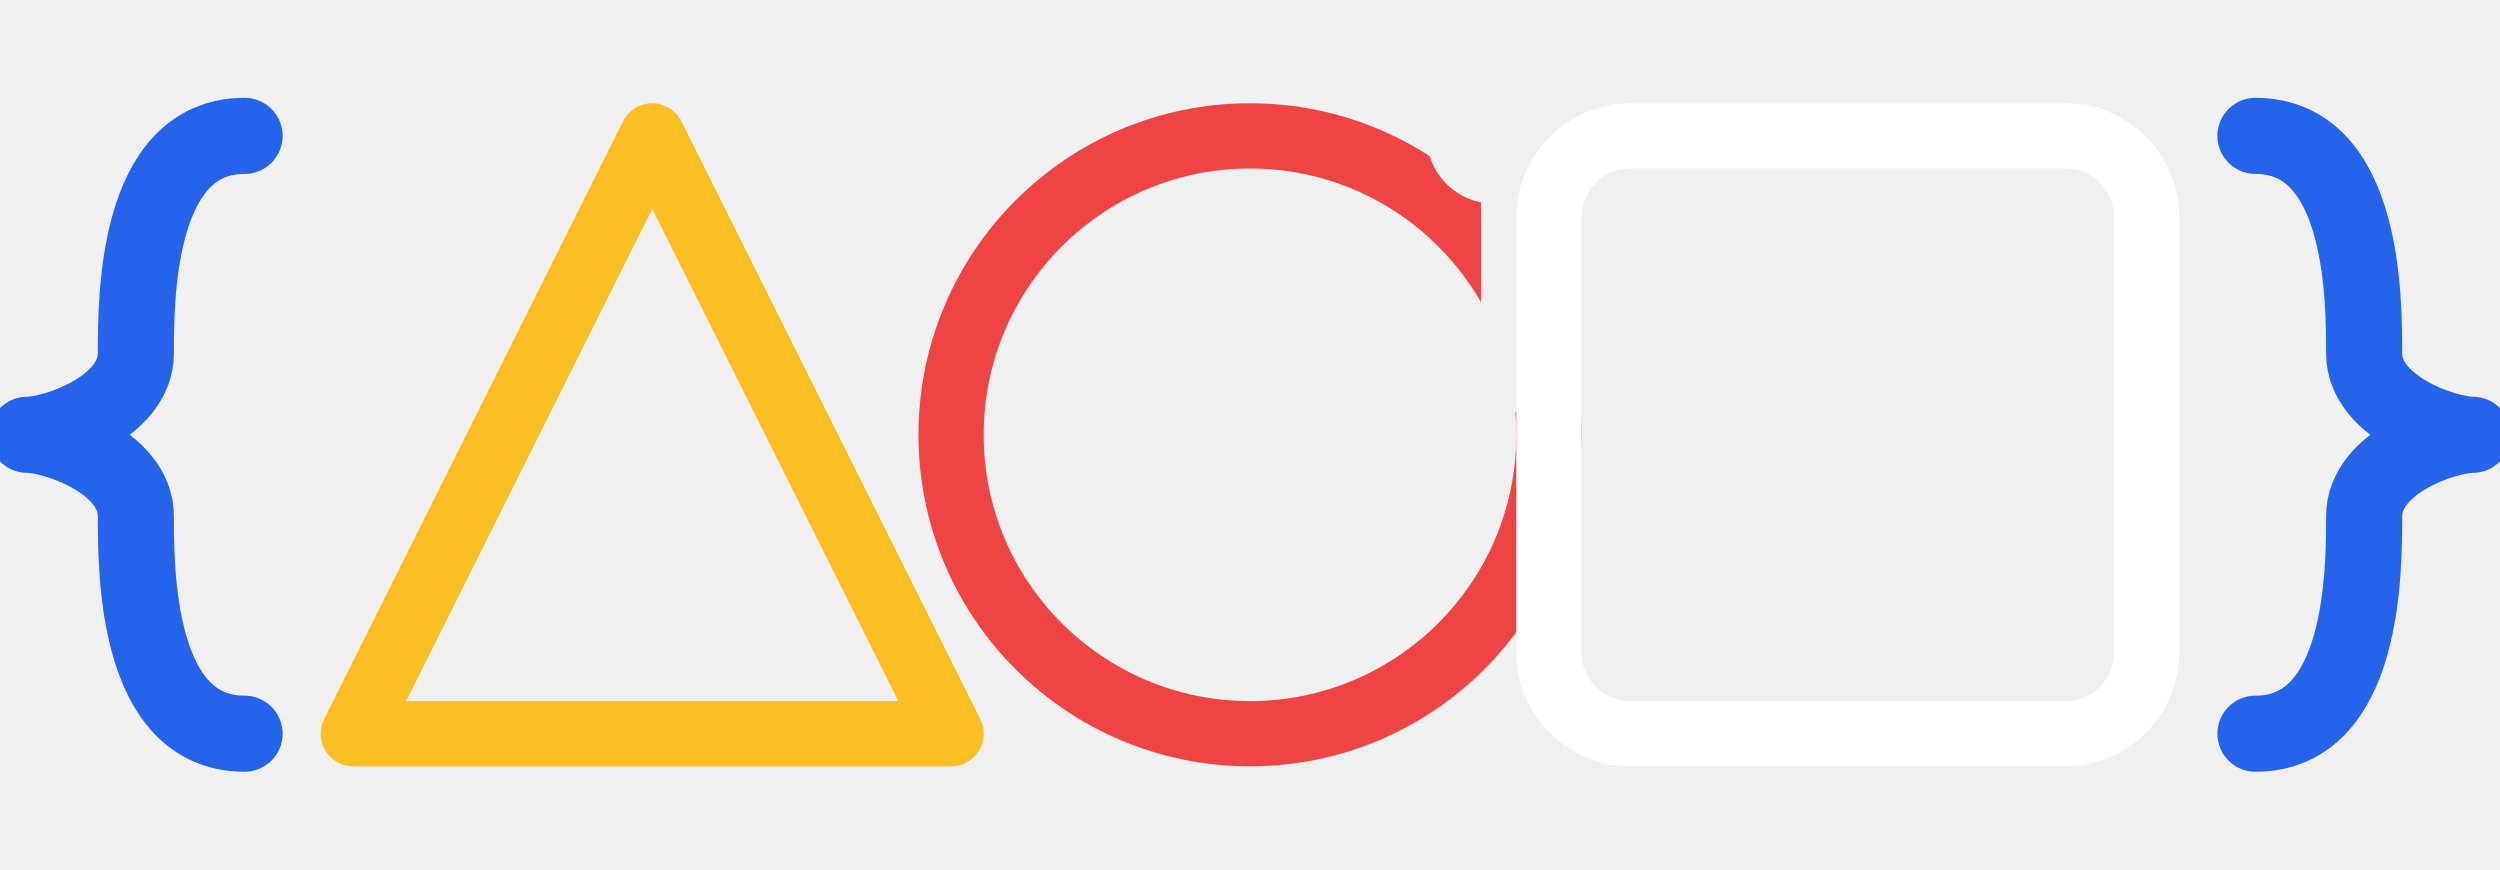
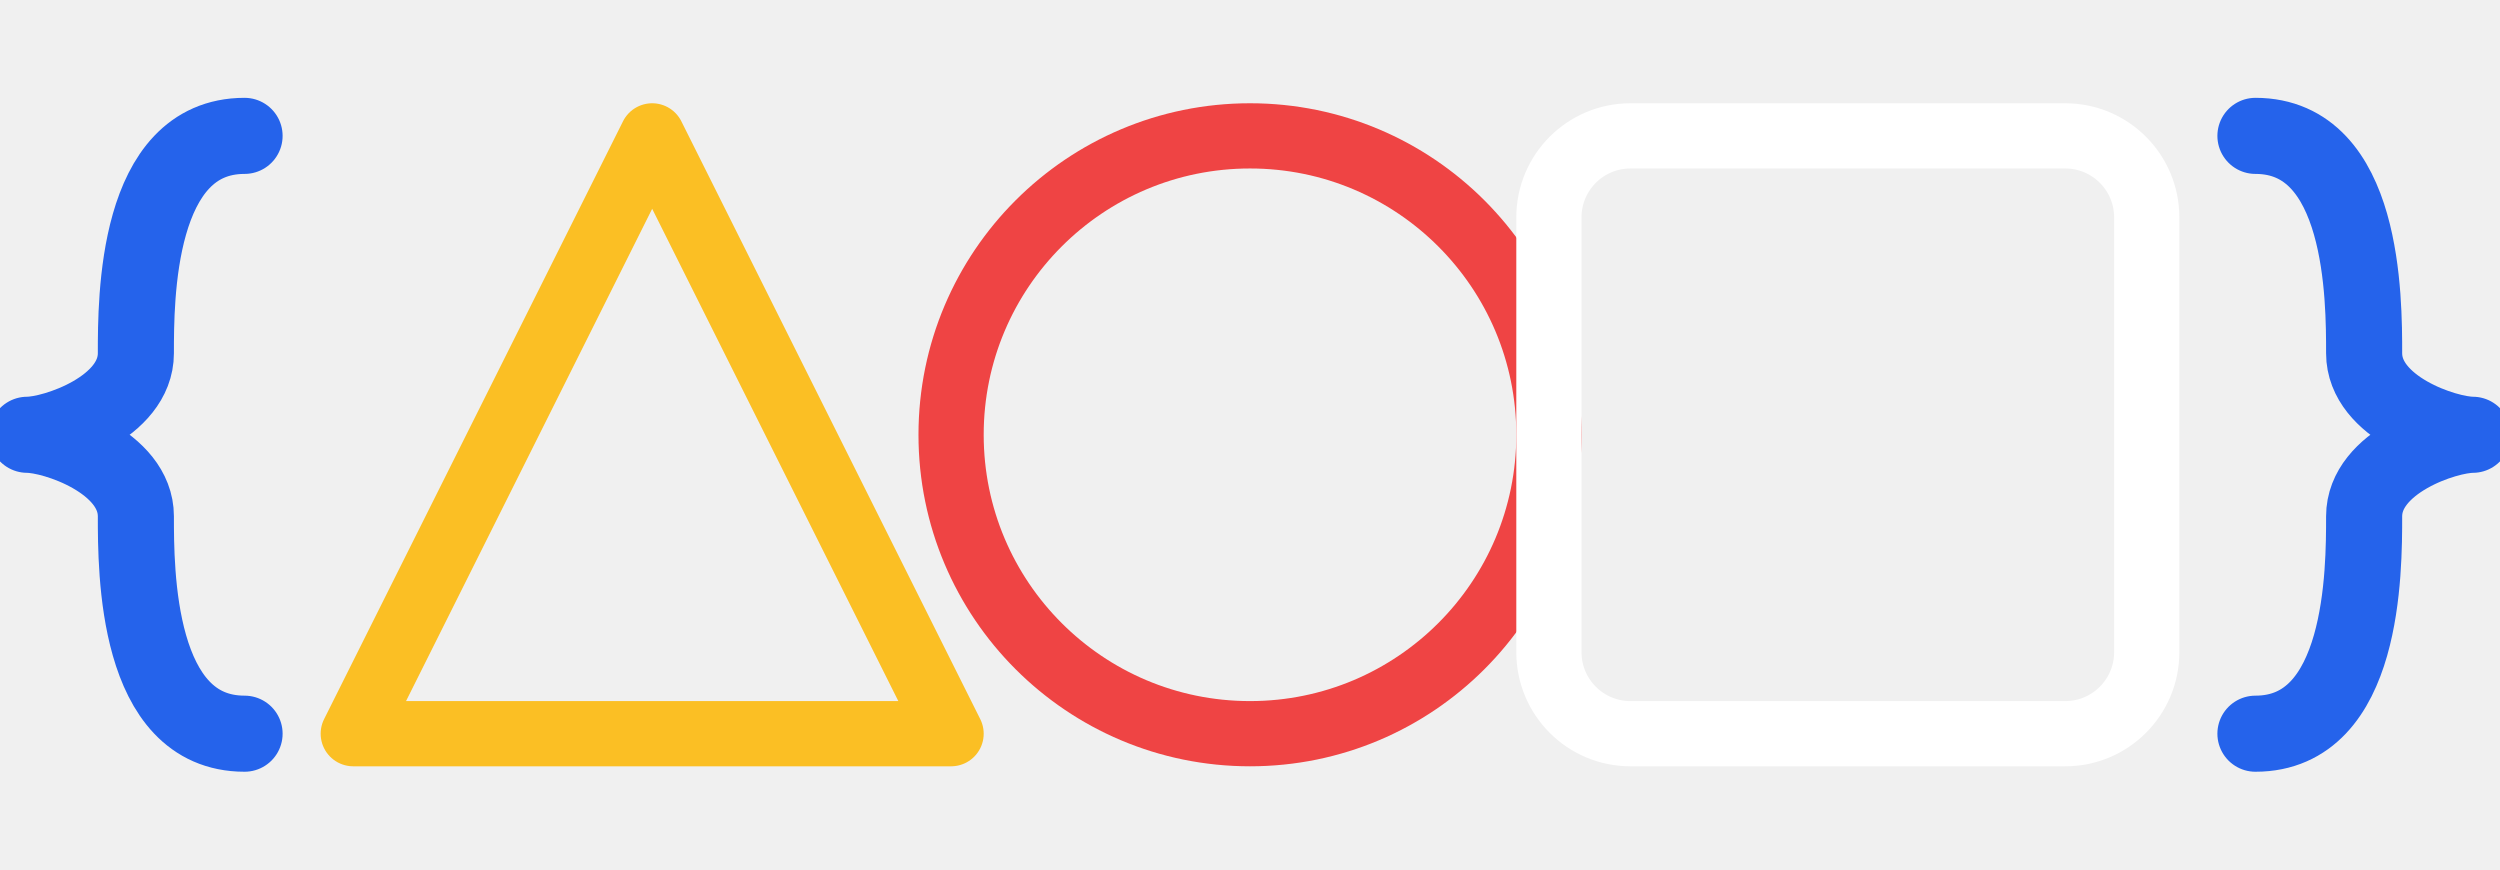
<svg xmlns="http://www.w3.org/2000/svg" width="92" height="32" viewBox="0 0 92 32" fill="none">
  <defs>
    <mask id="m1-tri-mask">
      <rect width="92" height="32" fill="white" />
      <circle cx="46" cy="16" r="11" stroke="black" stroke-width="5" fill="none" />
      <path d="M 28 24 L 37 27" stroke="white" stroke-width="6" stroke-linecap="round" />
    </mask>
-     <mask id="m1-circ-mask">
-       <rect width="92" height="32" fill="white" />
-       <path d="M 55 5 L 63 5" stroke="black" stroke-width="5" stroke-linecap="round" />
-       <path d="M 57 3 L 57 13" stroke="black" stroke-width="5" stroke-linecap="round" />
-     </mask>
  </defs>
  <g stroke-width="2.4" stroke-linecap="round" stroke-linejoin="round">
    <path d="M 9 5 C 5 5 5 11 5 13 C 5 15 2 16 1 16 C 2 16 5 17 5 19 C 5 21 5 27 9 27" stroke="#2563eb" stroke-width="2.8" stroke-linecap="round" fill="none" />
    <polygon points="24,5 35,27 13,27" fill="none" stroke="#fbbf24" mask="url(#m1-tri-mask)" />
-     <circle cx="46" cy="16" r="11" fill="none" stroke="#ef4444" mask="url(#m1-circ-mask)" />
+     <circle cx="46" cy="16" r="11" fill="none" stroke="#ef4444" />
    <rect x="57" y="5" width="22" height="22" rx="3" fill="none" stroke="#ffffff" />
    <path d="M 83 5 C 87 5 87 11 87 13 C 87 15 90 16 91 16 C 90 16 87 17 87 19 C 87 21 87 27 83 27" stroke="#2563eb" stroke-width="2.8" stroke-linecap="round" fill="none" />
  </g>
</svg>
